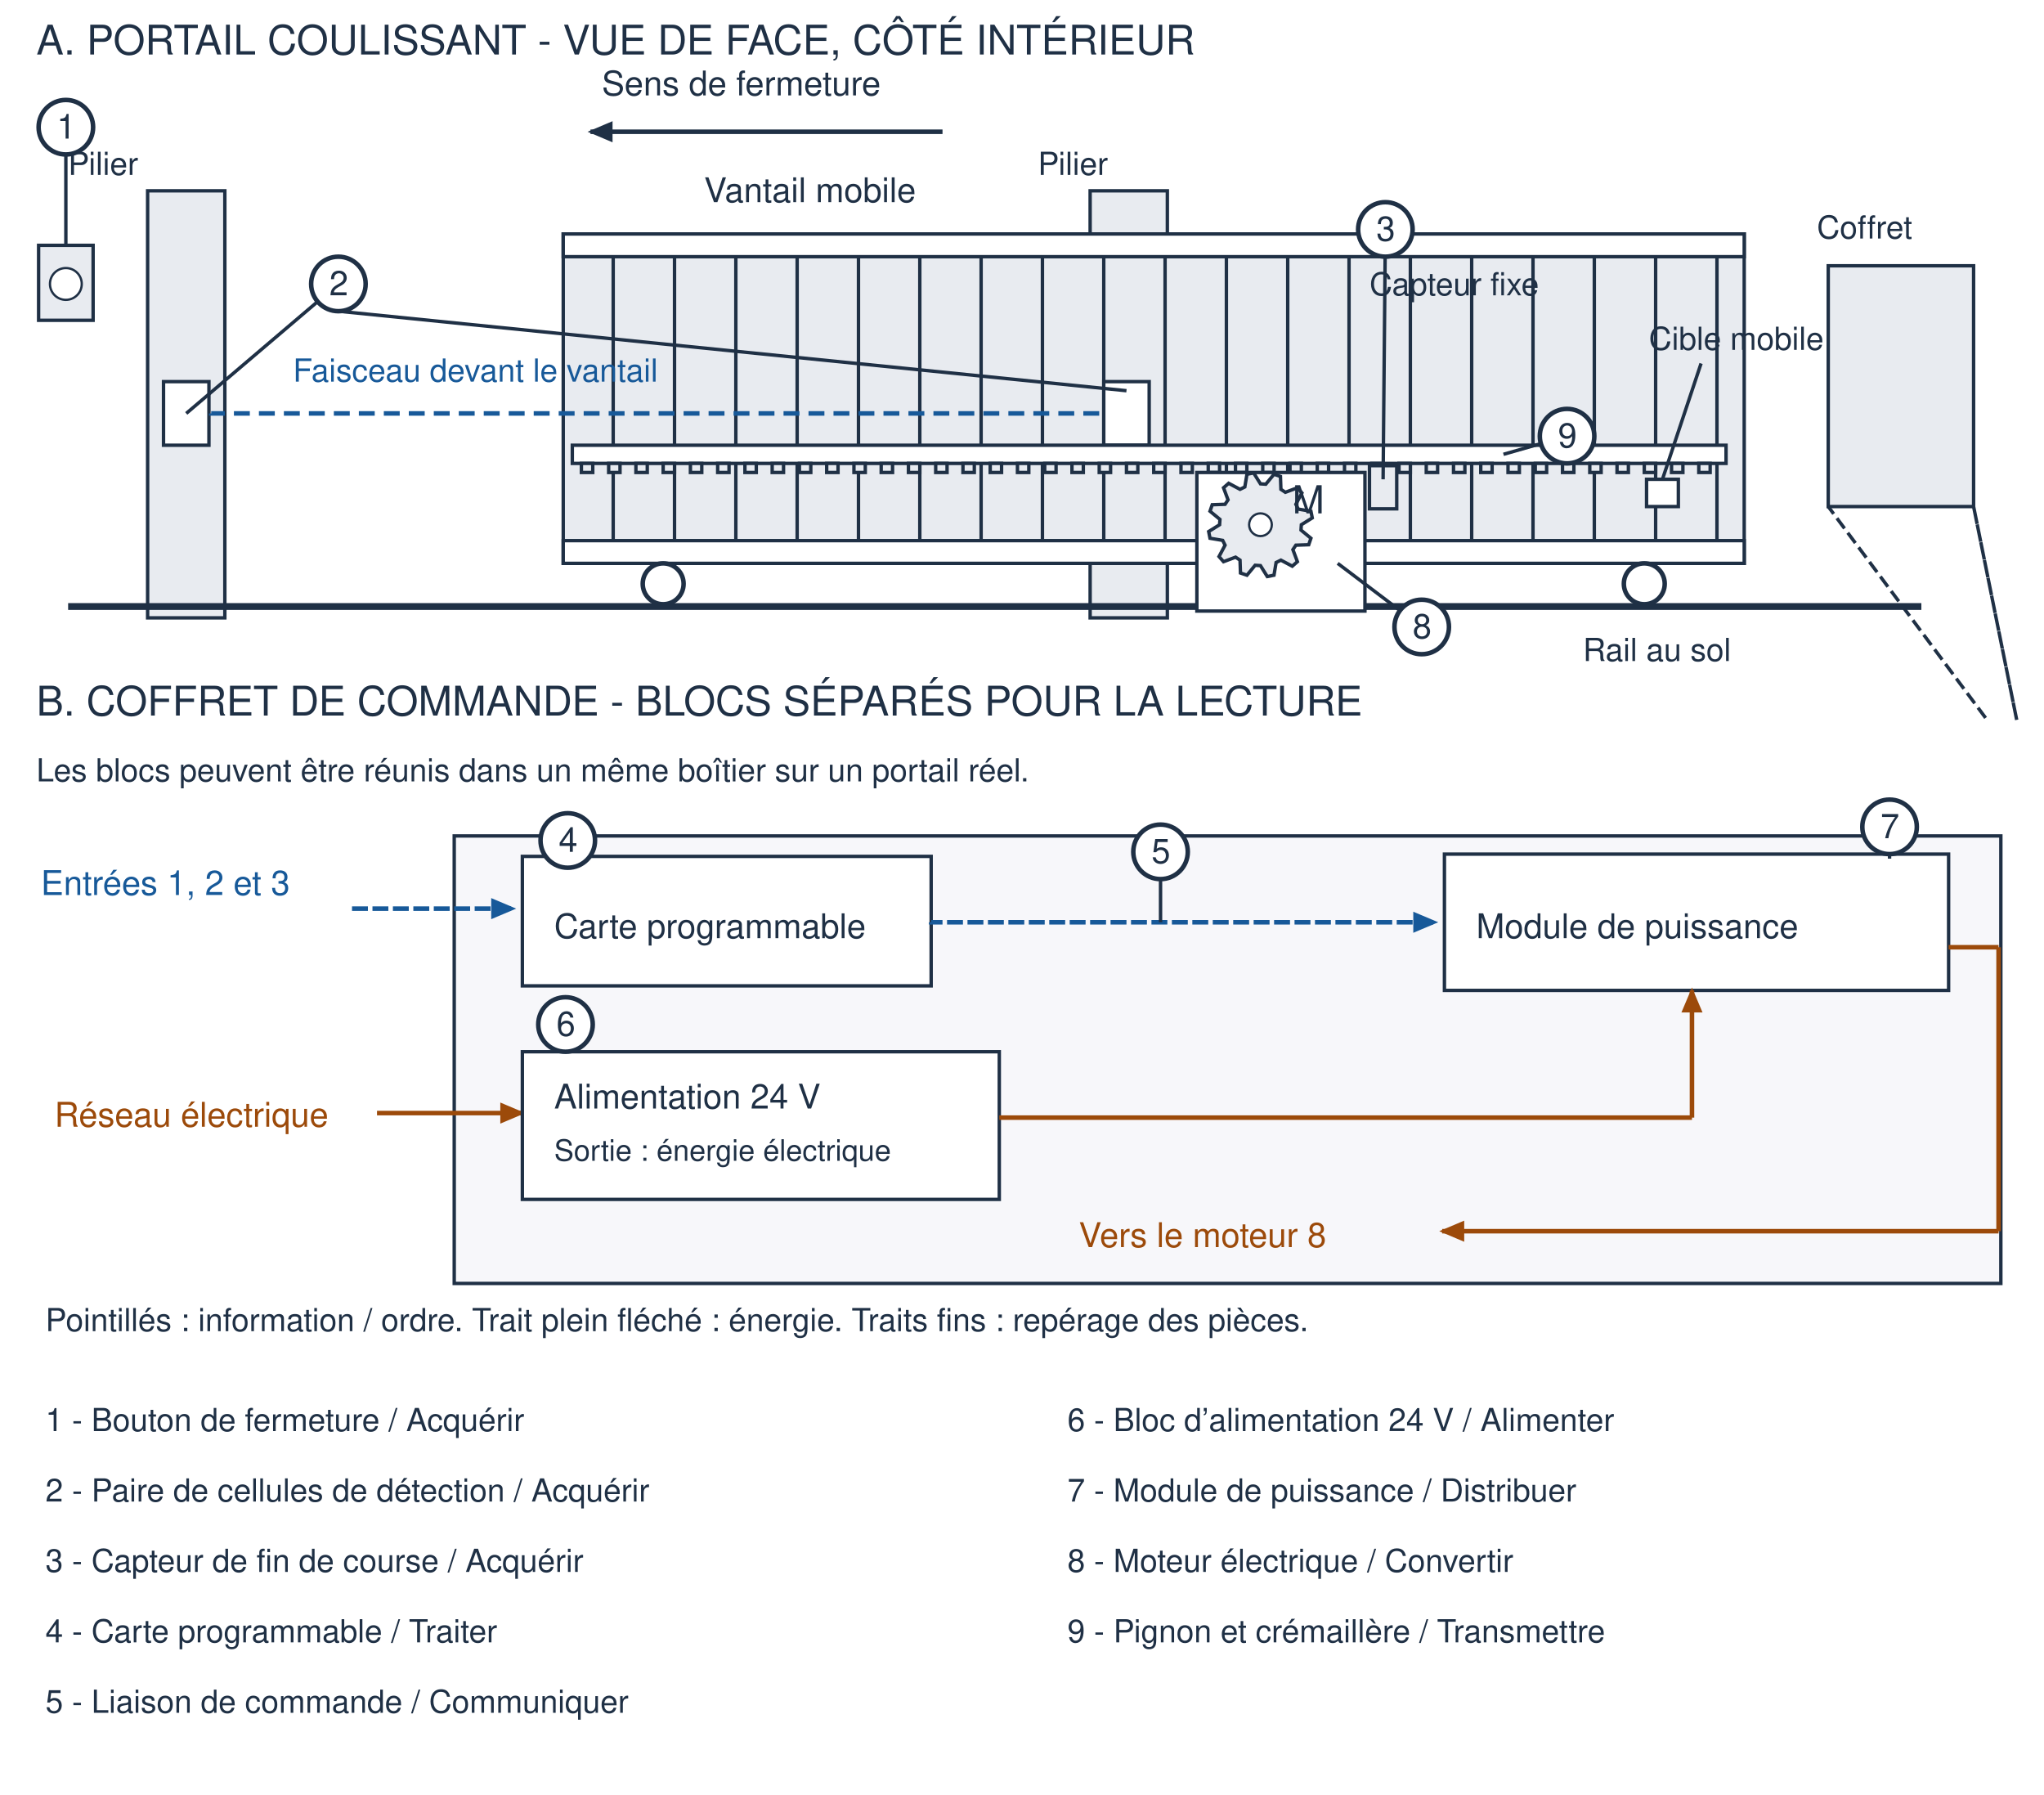
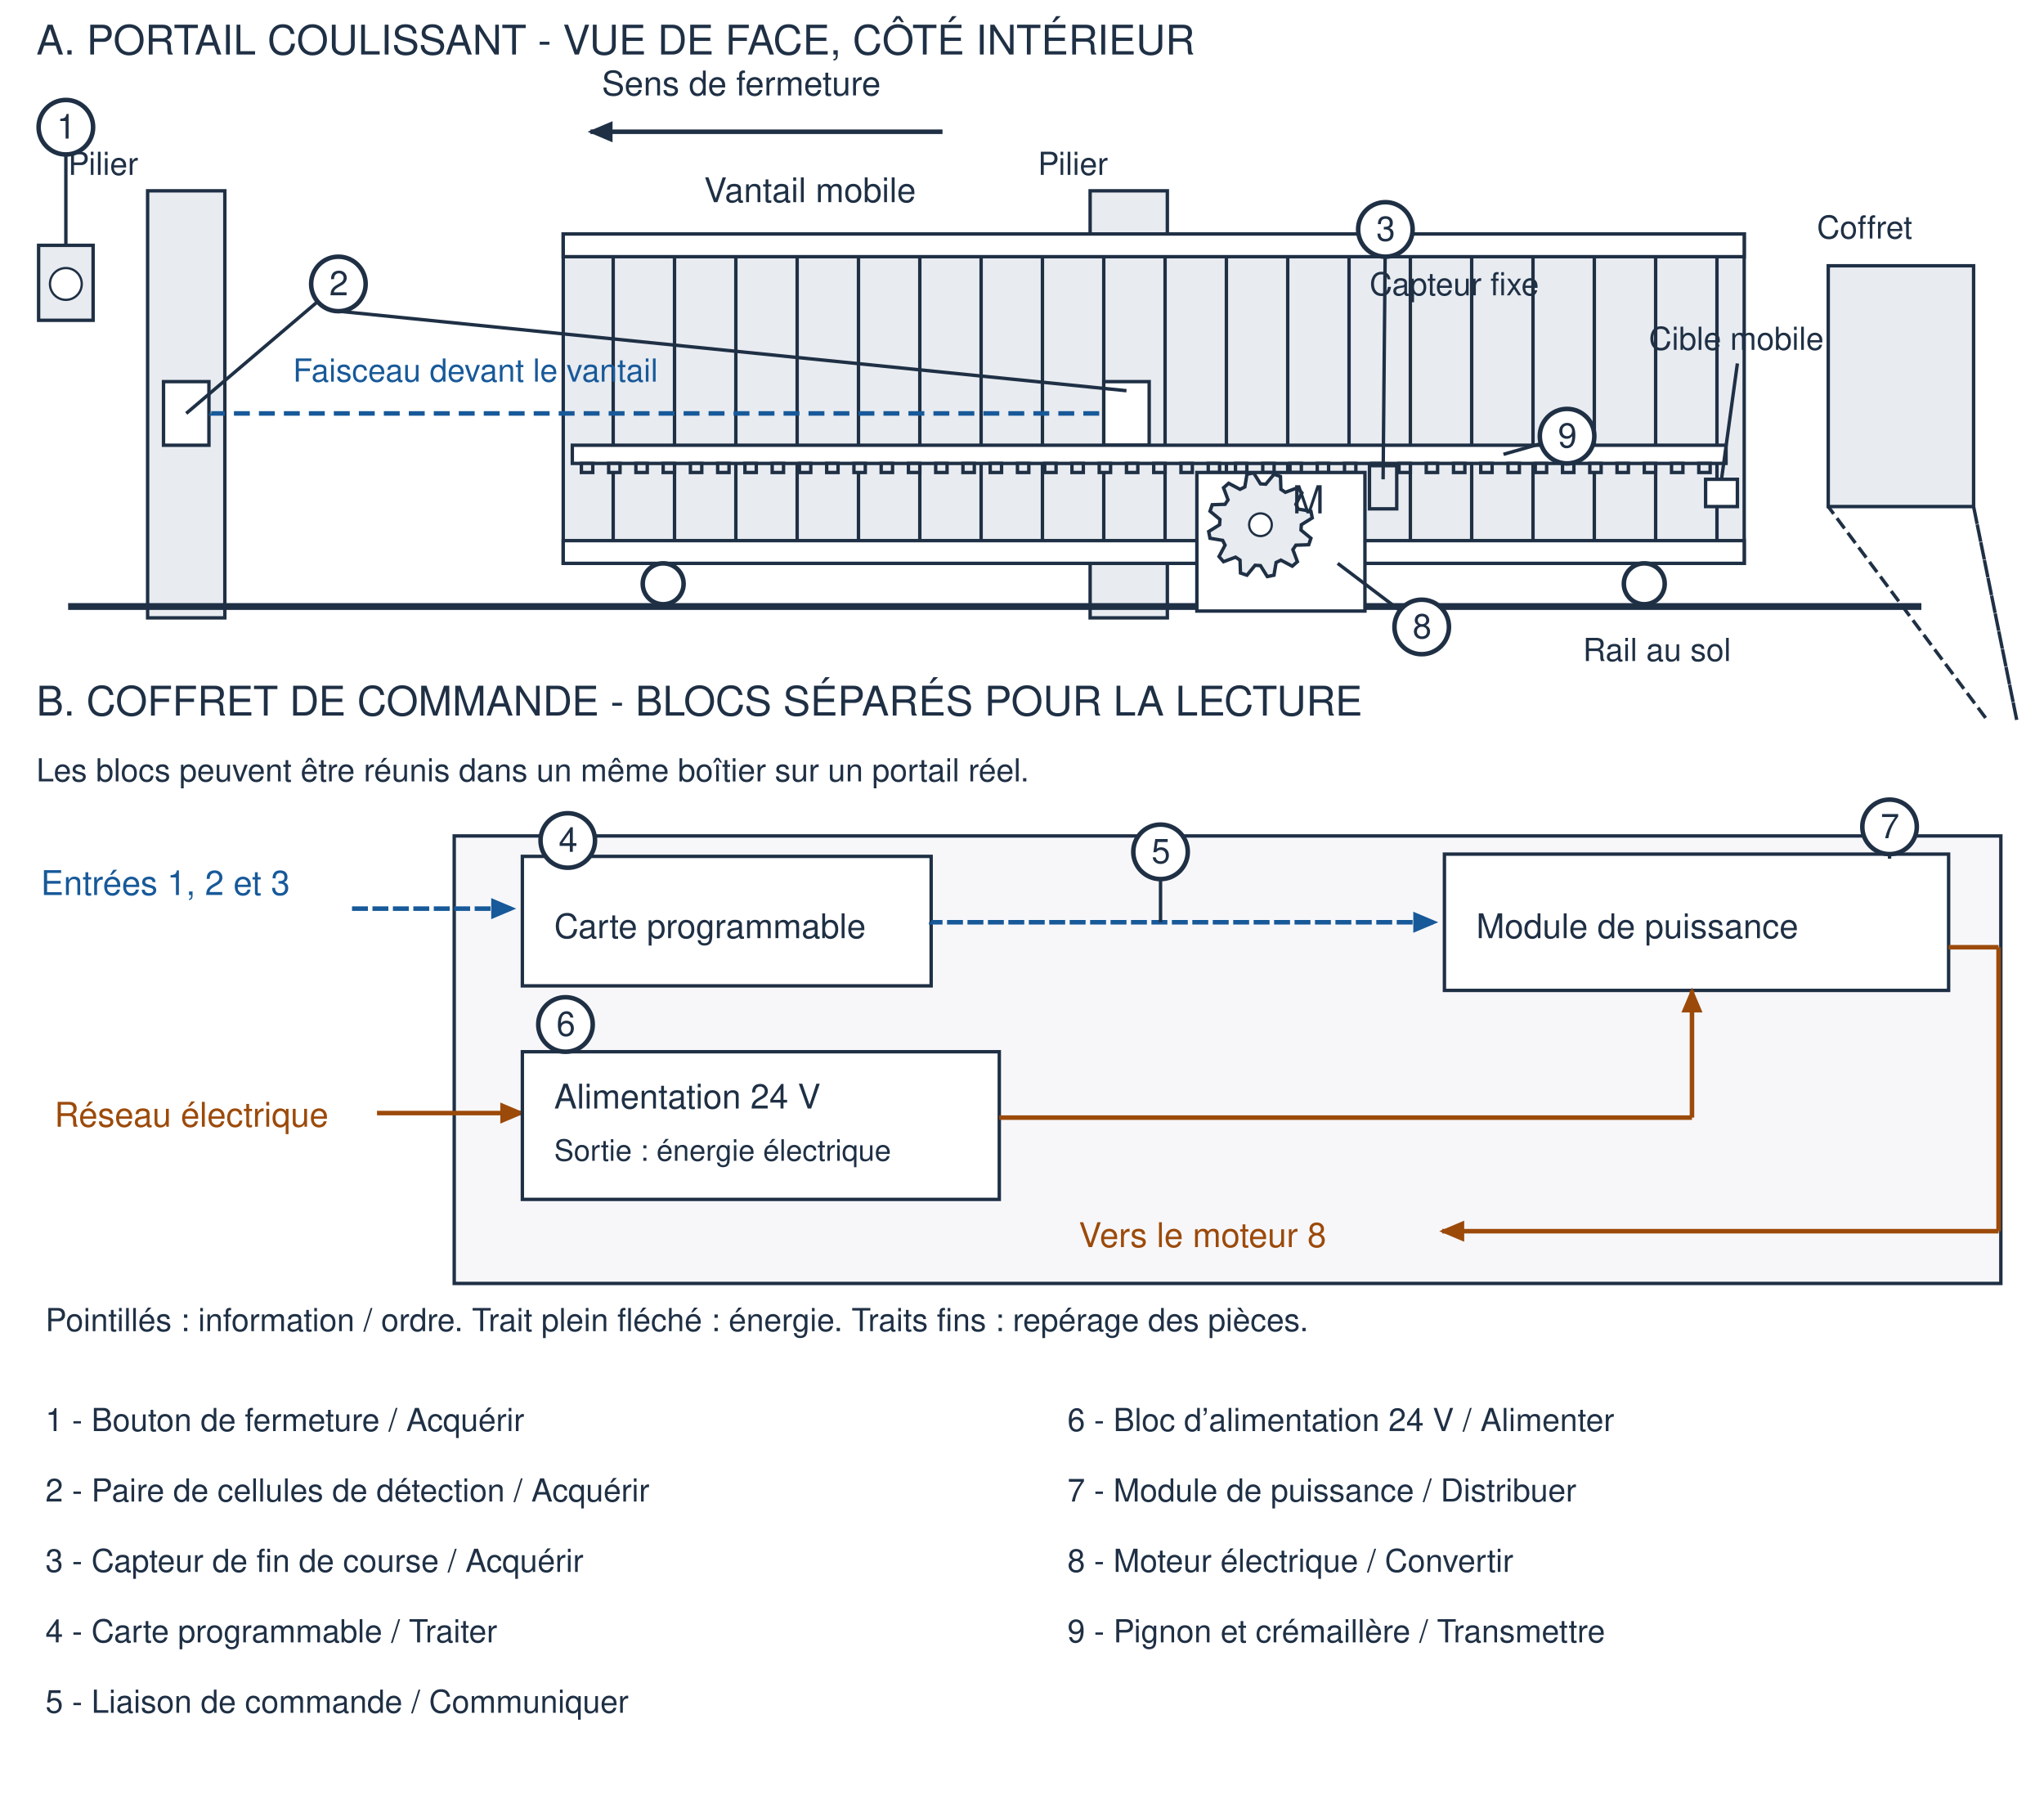
<svg xmlns="http://www.w3.org/2000/svg" role="img" aria-label="Vue du portail coulissant et détail du coffret de commande" width="900" height="790" preserveAspectRatio="xMinYMin meet" viewBox="0 0 900 790" version="1.0" fill-rule="evenodd">
  <clipPath id="clip">
    <rect x="0" y="0" width="900" height="790" />
  </clipPath>
  <g id="group" transform="scale(1,-1) translate(0,-790)" style="clip-path: url(#clip)">
    <g transform="">
      <g transform=" matrix(1,0,0,1,0,190)">
        <text x="16" y="576" style="font-family: Helvetica; font-size: 18px;fill: rgb(12%,19%,27%); stroke:none;" transform="translate(0,1152) scale(1,-1)">A. PORTAIL COULISSANT - VUE DE FACE, CÔTÉ INTÉRIEUR</text>
        <rect x="65" y="328" width="34" height="188" style="stroke: rgb(12%,19%,27%); stroke-linecap: butt; stroke-width: 1.5; fill: rgb(91%,92%,94%); fill-rule: evenodd;" />
        <rect x="480" y="328" width="34" height="188" style="stroke: rgb(12%,19%,27%); stroke-linecap: butt; stroke-width: 1.5; fill: rgb(91%,92%,94%); fill-rule: evenodd;" />
        <text x="30" y="523" style="font-family: Helvetica; font-size: 14px;fill: rgb(12%,19%,27%); stroke:none;" transform="translate(0,1046) scale(1,-1)">Pilier</text>
        <text x="457" y="523" style="font-family: Helvetica; font-size: 14px;fill: rgb(12%,19%,27%); stroke:none;" transform="translate(0,1046) scale(1,-1)">Pilier</text>
        <rect x="248" y="352" width="520" height="145" style="stroke: rgb(12%,19%,27%); stroke-linecap: butt; stroke-width: 1.5; fill: rgb(91%,92%,94%); fill-rule: evenodd;" />
        <path d="M 270,362 L 270,487 Z" style="stroke: rgb(12%,19%,27%); stroke-linecap: butt; stroke-width: 1.5;" />
        <path d="M 297,362 L 297,487 Z" style="stroke: rgb(12%,19%,27%); stroke-linecap: butt; stroke-width: 1.5;" />
        <path d="M 324,362 L 324,487 Z" style="stroke: rgb(12%,19%,27%); stroke-linecap: butt; stroke-width: 1.5;" />
        <path d="M 351,362 L 351,487 Z" style="stroke: rgb(12%,19%,27%); stroke-linecap: butt; stroke-width: 1.5;" />
        <path d="M 378,362 L 378,487 Z" style="stroke: rgb(12%,19%,27%); stroke-linecap: butt; stroke-width: 1.5;" />
        <path d="M 405,362 L 405,487 Z" style="stroke: rgb(12%,19%,27%); stroke-linecap: butt; stroke-width: 1.5;" />
        <path d="M 432,362 L 432,487 Z" style="stroke: rgb(12%,19%,27%); stroke-linecap: butt; stroke-width: 1.5;" />
        <path d="M 459,362 L 459,487 Z" style="stroke: rgb(12%,19%,27%); stroke-linecap: butt; stroke-width: 1.5;" />
        <path d="M 486,362 L 486,487 Z" style="stroke: rgb(12%,19%,27%); stroke-linecap: butt; stroke-width: 1.5;" />
        <path d="M 513,362 L 513,487 Z" style="stroke: rgb(12%,19%,27%); stroke-linecap: butt; stroke-width: 1.5;" />
        <path d="M 540,362 L 540,487 Z" style="stroke: rgb(12%,19%,27%); stroke-linecap: butt; stroke-width: 1.5;" />
        <path d="M 567,362 L 567,487 Z" style="stroke: rgb(12%,19%,27%); stroke-linecap: butt; stroke-width: 1.5;" />
        <path d="M 594,362 L 594,487 Z" style="stroke: rgb(12%,19%,27%); stroke-linecap: butt; stroke-width: 1.5;" />
        <path d="M 621,362 L 621,487 Z" style="stroke: rgb(12%,19%,27%); stroke-linecap: butt; stroke-width: 1.5;" />
        <path d="M 648,362 L 648,487 Z" style="stroke: rgb(12%,19%,27%); stroke-linecap: butt; stroke-width: 1.5;" />
        <path d="M 675,362 L 675,487 Z" style="stroke: rgb(12%,19%,27%); stroke-linecap: butt; stroke-width: 1.5;" />
        <path d="M 702,362 L 702,487 Z" style="stroke: rgb(12%,19%,27%); stroke-linecap: butt; stroke-width: 1.5;" />
        <path d="M 729,362 L 729,487 Z" style="stroke: rgb(12%,19%,27%); stroke-linecap: butt; stroke-width: 1.5;" />
        <path d="M 756,362 L 756,487 Z" style="stroke: rgb(12%,19%,27%); stroke-linecap: butt; stroke-width: 1.5;" />
        <rect x="248" y="352" width="520" height="10" style="stroke: rgb(12%,19%,27%); stroke-linecap: butt; stroke-width: 1.5; fill: rgb(100%,100%,100%); fill-rule: evenodd;" />
        <rect x="248" y="487" width="520" height="10" style="stroke: rgb(12%,19%,27%); stroke-linecap: butt; stroke-width: 1.5; fill: rgb(100%,100%,100%); fill-rule: evenodd;" />
        <circle cx="292" cy="343" r="9" style="stroke: rgb(12%,19%,27%); stroke-linecap: butt; stroke-width: 2; fill: rgb(100%,100%,100%); fill-rule: evenodd;" />
        <circle cx="724" cy="343" r="9" style="stroke: rgb(12%,19%,27%); stroke-linecap: butt; stroke-width: 2; fill: rgb(100%,100%,100%); fill-rule: evenodd;" />
        <path d="M 30,333 L 846,333 Z" style="stroke: rgb(12%,19%,27%); stroke-linecap: butt; stroke-width: 3;" />
        <text x="697" y="309" style="font-family: Helvetica; font-size: 14px;fill: rgb(12%,19%,27%); stroke:none;" transform="translate(0,618) scale(1,-1)">Rail au sol</text>
        <path d="M 415,542 L 260,542 Z" style="stroke: rgb(12%,19%,27%); stroke-linecap: butt; stroke-width: 2;" />
        <polygon points="260 542, 269.211 538.106, 269.211 545.894" style="stroke: rgb(12%,19%,27%); stroke-linecap: butt; stroke-width: 1; fill: rgb(12%,19%,27%); fill-rule: evenodd;" />
        <text x="265" y="558" style="font-family: Helvetica; font-size: 15px;fill: rgb(12%,19%,27%); stroke:none;" transform="translate(0,1116) scale(1,-1)">Sens de fermeture</text>
        <text x="310" y="511" style="font-family: Helvetica; font-size: 15px;fill: rgb(12%,19%,27%); stroke:none;" transform="translate(0,1022) scale(1,-1)">Vantail mobile</text>
        <rect x="72" y="404" width="20" height="28" style="stroke: rgb(12%,19%,27%); stroke-linecap: butt; stroke-width: 1.5; fill: rgb(100%,100%,100%); fill-rule: evenodd;" />
        <rect x="486" y="404" width="20" height="28" style="stroke: rgb(12%,19%,27%); stroke-linecap: butt; stroke-width: 1.5; fill: rgb(100%,100%,100%); fill-rule: evenodd;" />
        <path d="M 93,418 L 486,418 Z" style="stroke: rgb(9%,35%,60%); stroke-linecap: butt; stroke-width: 2; stroke-dasharray: 6, 5;" />
        <text x="129" y="432" style="font-family: Helvetica; font-size: 14px;fill: rgb(9%,35%,60%); stroke:none;" transform="translate(0,864) scale(1,-1)">Faisceau devant le vantail</text>
        <path d="M 149,475 L 82,418 Z" style="stroke: rgb(12%,19%,27%); stroke-linecap: butt; stroke-width: 1.5;" />
        <circle cx="149" cy="475" r="12" style="stroke: rgb(12%,19%,27%); stroke-linecap: butt; stroke-width: 2; fill: rgb(100%,100%,100%); fill-rule: evenodd;" />
        <text x="145" y="470" style="font-family: Helvetica; font-size: 15px;fill: rgb(12%,19%,27%); stroke:none;" transform="translate(0,940) scale(1,-1)">2</text>
        <path d="M 149,463 L 496,428 Z" style="stroke: rgb(12%,19%,27%); stroke-linecap: butt; stroke-width: 1.5;" />
        <rect x="17" y="459" width="24" height="33" style="stroke: rgb(12%,19%,27%); stroke-linecap: butt; stroke-width: 1.5; fill: rgb(91%,92%,94%); fill-rule: evenodd;" />
        <circle cx="29" cy="475" r="7" style="stroke: rgb(12%,19%,27%); stroke-linecap: butt; stroke-width: 1; fill: rgb(100%,100%,100%); fill-rule: evenodd;" />
        <path d="M 29,544 L 29,492 Z" style="stroke: rgb(12%,19%,27%); stroke-linecap: butt; stroke-width: 1.5;" />
        <circle cx="29" cy="544" r="12" style="stroke: rgb(12%,19%,27%); stroke-linecap: butt; stroke-width: 2; fill: rgb(100%,100%,100%); fill-rule: evenodd;" />
        <text x="25" y="539" style="font-family: Helvetica; font-size: 15px;fill: rgb(12%,19%,27%); stroke:none;" transform="translate(0,1078) scale(1,-1)">1</text>
        <rect x="252" y="396" width="508" height="8" style="stroke: rgb(12%,19%,27%); stroke-linecap: butt; stroke-width: 1.5; fill: rgb(100%,100%,100%); fill-rule: evenodd;" />
        <rect x="256" y="392" width="5" height="4" style="stroke: rgb(12%,19%,27%); stroke-linecap: butt; stroke-width: 1.5; fill: rgb(91%,92%,94%); fill-rule: evenodd;" />
        <rect x="268" y="392" width="5" height="4" style="stroke: rgb(12%,19%,27%); stroke-linecap: butt; stroke-width: 1.5; fill: rgb(91%,92%,94%); fill-rule: evenodd;" />
        <rect x="280" y="392" width="5" height="4" style="stroke: rgb(12%,19%,27%); stroke-linecap: butt; stroke-width: 1.5; fill: rgb(91%,92%,94%); fill-rule: evenodd;" />
        <rect x="292" y="392" width="5" height="4" style="stroke: rgb(12%,19%,27%); stroke-linecap: butt; stroke-width: 1.5; fill: rgb(91%,92%,94%); fill-rule: evenodd;" />
        <rect x="304" y="392" width="5" height="4" style="stroke: rgb(12%,19%,27%); stroke-linecap: butt; stroke-width: 1.5; fill: rgb(91%,92%,94%); fill-rule: evenodd;" />
        <rect x="316" y="392" width="5" height="4" style="stroke: rgb(12%,19%,27%); stroke-linecap: butt; stroke-width: 1.5; fill: rgb(91%,92%,94%); fill-rule: evenodd;" />
        <rect x="328" y="392" width="5" height="4" style="stroke: rgb(12%,19%,27%); stroke-linecap: butt; stroke-width: 1.5; fill: rgb(91%,92%,94%); fill-rule: evenodd;" />
        <rect x="340" y="392" width="5" height="4" style="stroke: rgb(12%,19%,27%); stroke-linecap: butt; stroke-width: 1.5; fill: rgb(91%,92%,94%); fill-rule: evenodd;" />
        <rect x="352" y="392" width="5" height="4" style="stroke: rgb(12%,19%,27%); stroke-linecap: butt; stroke-width: 1.5; fill: rgb(91%,92%,94%); fill-rule: evenodd;" />
        <rect x="364" y="392" width="5" height="4" style="stroke: rgb(12%,19%,27%); stroke-linecap: butt; stroke-width: 1.5; fill: rgb(91%,92%,94%); fill-rule: evenodd;" />
        <rect x="376" y="392" width="5" height="4" style="stroke: rgb(12%,19%,27%); stroke-linecap: butt; stroke-width: 1.5; fill: rgb(91%,92%,94%); fill-rule: evenodd;" />
        <rect x="388" y="392" width="5" height="4" style="stroke: rgb(12%,19%,27%); stroke-linecap: butt; stroke-width: 1.5; fill: rgb(91%,92%,94%); fill-rule: evenodd;" />
        <rect x="400" y="392" width="5" height="4" style="stroke: rgb(12%,19%,27%); stroke-linecap: butt; stroke-width: 1.5; fill: rgb(91%,92%,94%); fill-rule: evenodd;" />
        <rect x="412" y="392" width="5" height="4" style="stroke: rgb(12%,19%,27%); stroke-linecap: butt; stroke-width: 1.5; fill: rgb(91%,92%,94%); fill-rule: evenodd;" />
        <rect x="424" y="392" width="5" height="4" style="stroke: rgb(12%,19%,27%); stroke-linecap: butt; stroke-width: 1.5; fill: rgb(91%,92%,94%); fill-rule: evenodd;" />
        <rect x="436" y="392" width="5" height="4" style="stroke: rgb(12%,19%,27%); stroke-linecap: butt; stroke-width: 1.5; fill: rgb(91%,92%,94%); fill-rule: evenodd;" />
        <rect x="448" y="392" width="5" height="4" style="stroke: rgb(12%,19%,27%); stroke-linecap: butt; stroke-width: 1.5; fill: rgb(91%,92%,94%); fill-rule: evenodd;" />
        <rect x="460" y="392" width="5" height="4" style="stroke: rgb(12%,19%,27%); stroke-linecap: butt; stroke-width: 1.5; fill: rgb(91%,92%,94%); fill-rule: evenodd;" />
        <rect x="472" y="392" width="5" height="4" style="stroke: rgb(12%,19%,27%); stroke-linecap: butt; stroke-width: 1.5; fill: rgb(91%,92%,94%); fill-rule: evenodd;" />
        <rect x="484" y="392" width="5" height="4" style="stroke: rgb(12%,19%,27%); stroke-linecap: butt; stroke-width: 1.5; fill: rgb(91%,92%,94%); fill-rule: evenodd;" />
        <rect x="496" y="392" width="5" height="4" style="stroke: rgb(12%,19%,27%); stroke-linecap: butt; stroke-width: 1.5; fill: rgb(91%,92%,94%); fill-rule: evenodd;" />
        <rect x="508" y="392" width="5" height="4" style="stroke: rgb(12%,19%,27%); stroke-linecap: butt; stroke-width: 1.5; fill: rgb(91%,92%,94%); fill-rule: evenodd;" />
        <rect x="520" y="392" width="5" height="4" style="stroke: rgb(12%,19%,27%); stroke-linecap: butt; stroke-width: 1.5; fill: rgb(91%,92%,94%); fill-rule: evenodd;" />
        <rect x="532" y="392" width="5" height="4" style="stroke: rgb(12%,19%,27%); stroke-linecap: butt; stroke-width: 1.5; fill: rgb(91%,92%,94%); fill-rule: evenodd;" />
        <rect x="544" y="392" width="5" height="4" style="stroke: rgb(12%,19%,27%); stroke-linecap: butt; stroke-width: 1.5; fill: rgb(91%,92%,94%); fill-rule: evenodd;" />
        <rect x="556" y="392" width="5" height="4" style="stroke: rgb(12%,19%,27%); stroke-linecap: butt; stroke-width: 1.5; fill: rgb(91%,92%,94%); fill-rule: evenodd;" />
        <rect x="568" y="392" width="5" height="4" style="stroke: rgb(12%,19%,27%); stroke-linecap: butt; stroke-width: 1.5; fill: rgb(91%,92%,94%); fill-rule: evenodd;" />
        <rect x="580" y="392" width="5" height="4" style="stroke: rgb(12%,19%,27%); stroke-linecap: butt; stroke-width: 1.5; fill: rgb(91%,92%,94%); fill-rule: evenodd;" />
        <rect x="592" y="392" width="5" height="4" style="stroke: rgb(12%,19%,27%); stroke-linecap: butt; stroke-width: 1.5; fill: rgb(91%,92%,94%); fill-rule: evenodd;" />
        <rect x="604" y="392" width="5" height="4" style="stroke: rgb(12%,19%,27%); stroke-linecap: butt; stroke-width: 1.5; fill: rgb(91%,92%,94%); fill-rule: evenodd;" />
        <rect x="616" y="392" width="5" height="4" style="stroke: rgb(12%,19%,27%); stroke-linecap: butt; stroke-width: 1.5; fill: rgb(91%,92%,94%); fill-rule: evenodd;" />
        <rect x="628" y="392" width="5" height="4" style="stroke: rgb(12%,19%,27%); stroke-linecap: butt; stroke-width: 1.5; fill: rgb(91%,92%,94%); fill-rule: evenodd;" />
        <rect x="640" y="392" width="5" height="4" style="stroke: rgb(12%,19%,27%); stroke-linecap: butt; stroke-width: 1.5; fill: rgb(91%,92%,94%); fill-rule: evenodd;" />
        <rect x="652" y="392" width="5" height="4" style="stroke: rgb(12%,19%,27%); stroke-linecap: butt; stroke-width: 1.5; fill: rgb(91%,92%,94%); fill-rule: evenodd;" />
        <rect x="664" y="392" width="5" height="4" style="stroke: rgb(12%,19%,27%); stroke-linecap: butt; stroke-width: 1.5; fill: rgb(91%,92%,94%); fill-rule: evenodd;" />
        <rect x="676" y="392" width="5" height="4" style="stroke: rgb(12%,19%,27%); stroke-linecap: butt; stroke-width: 1.5; fill: rgb(91%,92%,94%); fill-rule: evenodd;" />
        <rect x="688" y="392" width="5" height="4" style="stroke: rgb(12%,19%,27%); stroke-linecap: butt; stroke-width: 1.5; fill: rgb(91%,92%,94%); fill-rule: evenodd;" />
        <rect x="700" y="392" width="5" height="4" style="stroke: rgb(12%,19%,27%); stroke-linecap: butt; stroke-width: 1.5; fill: rgb(91%,92%,94%); fill-rule: evenodd;" />
        <rect x="712" y="392" width="5" height="4" style="stroke: rgb(12%,19%,27%); stroke-linecap: butt; stroke-width: 1.5; fill: rgb(91%,92%,94%); fill-rule: evenodd;" />
        <rect x="724" y="392" width="5" height="4" style="stroke: rgb(12%,19%,27%); stroke-linecap: butt; stroke-width: 1.5; fill: rgb(91%,92%,94%); fill-rule: evenodd;" />
        <rect x="736" y="392" width="5" height="4" style="stroke: rgb(12%,19%,27%); stroke-linecap: butt; stroke-width: 1.5; fill: rgb(91%,92%,94%); fill-rule: evenodd;" />
        <rect x="748" y="392" width="5" height="4" style="stroke: rgb(12%,19%,27%); stroke-linecap: butt; stroke-width: 1.5; fill: rgb(91%,92%,94%); fill-rule: evenodd;" />
        <rect x="527" y="331" width="74" height="61" style="stroke: rgb(12%,19%,27%); stroke-linecap: butt; stroke-width: 1.5; fill: rgb(100%,100%,100%); fill-rule: evenodd;" />
        <polygon points="573 369, 577.803 372.002, 577.216 374.953, 571.63 375.888, 570.588 378, 573.247 383.002, 571.264 385.264, 565.958 383.28, 564 384.589, 563.802 390.249, 560.953 391.216, 557.35 386.846, 555 387, 551.998 391.803, 549.047 391.216, 548.112 385.63, 546 384.589, 540.999 387.247, 538.736 385.264, 540.72 379.958, 539.412 378, 533.751 377.802, 532.784 374.953, 537.154 371.349, 537 369, 532.197 365.998, 532.784 363.047, 538.37 362.112, 539.412 360, 536.753 354.998, 538.736 352.736, 544.042 354.72, 546 353.411, 546.198 347.751, 549.047 346.784, 552.65 351.154, 555 351, 558.002 346.197, 560.953 346.784, 561.888 352.37, 564 353.411, 569.001 350.753, 571.264 352.736, 569.28 358.042, 570.588 360, 576.249 360.198, 577.216 363.047, 572.846 366.651" style="stroke: rgb(12%,19%,27%); stroke-linecap: butt; stroke-width: 1.5; fill: rgb(91%,92%,94%); fill-rule: evenodd;" />
        <circle cx="555" cy="369" r="5" style="stroke: rgb(12%,19%,27%); stroke-linecap: butt; stroke-width: 1; fill: rgb(100%,100%,100%); fill-rule: evenodd;" />
        <text x="569" y="374" style="font-family: Helvetica; font-size: 17px;fill: rgb(12%,19%,27%); stroke:none;" transform="translate(0,748) scale(1,-1)">M</text>
        <path d="M 626,324 L 589,352 Z" style="stroke: rgb(12%,19%,27%); stroke-linecap: butt; stroke-width: 1.5;" />
        <circle cx="626" cy="324" r="12" style="stroke: rgb(12%,19%,27%); stroke-linecap: butt; stroke-width: 2; fill: rgb(100%,100%,100%); fill-rule: evenodd;" />
        <text x="622" y="319" style="font-family: Helvetica; font-size: 15px;fill: rgb(12%,19%,27%); stroke:none;" transform="translate(0,638) scale(1,-1)">8</text>
        <path d="M 690,408 L 662,400 Z" style="stroke: rgb(12%,19%,27%); stroke-linecap: butt; stroke-width: 1.5;" />
        <circle cx="690" cy="408" r="12" style="stroke: rgb(12%,19%,27%); stroke-linecap: butt; stroke-width: 2; fill: rgb(100%,100%,100%); fill-rule: evenodd;" />
        <text x="686" y="403" style="font-family: Helvetica; font-size: 15px;fill: rgb(12%,19%,27%); stroke:none;" transform="translate(0,806) scale(1,-1)">9</text>
        <rect x="603" y="376" width="12" height="19" style="stroke: rgb(12%,19%,27%); stroke-linecap: butt; stroke-width: 1.5; fill: rgb(91%,92%,94%); fill-rule: evenodd;" />
-         <rect x="725" y="377" width="14" height="12" style="stroke: rgb(12%,19%,27%); stroke-linecap: butt; stroke-width: 1.5; fill: rgb(100%,100%,100%); fill-rule: evenodd;" />
+         <rect x="751" y="377" width="14" height="12" style="stroke: rgb(12%,19%,27%); stroke-linecap: butt; stroke-width: 1.5; fill: rgb(100%,100%,100%); fill-rule: evenodd;" />
        <path d="M 610,499 L 609,389 Z" style="stroke: rgb(12%,19%,27%); stroke-linecap: butt; stroke-width: 1.5;" />
        <circle cx="610" cy="499" r="12" style="stroke: rgb(12%,19%,27%); stroke-linecap: butt; stroke-width: 2; fill: rgb(100%,100%,100%); fill-rule: evenodd;" />
        <text x="606" y="494" style="font-family: Helvetica; font-size: 15px;fill: rgb(12%,19%,27%); stroke:none;" transform="translate(0,988) scale(1,-1)">3</text>
        <text x="603" y="470" style="font-family: Helvetica; font-size: 14px;fill: rgb(12%,19%,27%); stroke:none;" transform="translate(0,940) scale(1,-1)">Capteur fixe</text>
        <text x="726" y="446" style="font-family: Helvetica; font-size: 14px;fill: rgb(12%,19%,27%); stroke:none;" transform="translate(0,892) scale(1,-1)">Cible mobile</text>
-         <path d="M 749,440 L 732,389 Z" style="stroke: rgb(12%,19%,27%); stroke-linecap: butt; stroke-width: 1.5;" />
+         <path d="M 765,440 L 758,389 Z" style="stroke: rgb(12%,19%,27%); stroke-linecap: butt; stroke-width: 1.5;" />
        <rect x="805" y="377" width="64" height="106" style="stroke: rgb(12%,19%,27%); stroke-linecap: butt; stroke-width: 1.5; fill: rgb(91%,92%,94%); fill-rule: evenodd;" />
        <text x="800" y="495" style="font-family: Helvetica; font-size: 14px;fill: rgb(12%,19%,27%); stroke:none;" transform="translate(0,990) scale(1,-1)">Coffret</text>
        <path d="M 805,377 L 875,283 Z" style="stroke: rgb(12%,19%,27%); stroke-linecap: butt; stroke-width: 1.5; stroke-dasharray: 4, 4;" />
        <path d="M 869,377 L 888,283 Z" style="stroke: rgb(12%,19%,27%); stroke-linecap: butt; stroke-width: 1.5; stroke-dasharray: 4, 4;" />
        <text x="16" y="285" style="font-family: Helvetica; font-size: 18px;fill: rgb(12%,19%,27%); stroke:none;" transform="translate(0,570) scale(1,-1)">B. COFFRET DE COMMANDE - BLOCS SÉPARÉS POUR LA LECTURE</text>
        <text x="16" y="256" style="font-family: Helvetica; font-size: 14px;fill: rgb(12%,19%,27%); stroke:none;" transform="translate(0,512) scale(1,-1)">Les blocs peuvent être réunis dans un même boîtier sur un portail réel.</text>
        <rect x="200" y="35" width="681" height="197" style="stroke: rgb(12%,19%,27%); stroke-linecap: butt; stroke-width: 1.5; fill: rgb(97%,97%,98%); fill-rule: evenodd;" />
        <text x="18" y="206" style="font-family: Helvetica; font-size: 15px;fill: rgb(9%,35%,60%); stroke:none;" transform="translate(0,412) scale(1,-1)">Entrées 1, 2 et 3</text>
        <path d="M 155,200 L 226,200 Z" style="stroke: rgb(9%,35%,60%); stroke-linecap: butt; stroke-width: 2; stroke-dasharray: 5, 4;" />
        <polygon points="226 200, 216.789 203.894, 216.789 196.106" style="stroke: rgb(9%,35%,60%); stroke-linecap: butt; stroke-width: 1; fill: rgb(9%,35%,60%); fill-rule: evenodd;" />
        <rect x="230" y="166" width="180" height="57" style="stroke: rgb(12%,19%,27%); stroke-linecap: butt; stroke-width: 1.5; fill: rgb(100%,100%,100%); fill-rule: evenodd;" />
        <text x="244" y="187" style="font-family: Helvetica; font-size: 15px;fill: rgb(12%,19%,27%); stroke:none;" transform="translate(0,374) scale(1,-1)">Carte programmable</text>
        <path d="M 250,230 L 250,222 Z" style="stroke: rgb(12%,19%,27%); stroke-linecap: butt; stroke-width: 1.5;" />
        <circle cx="250" cy="230" r="12" style="stroke: rgb(12%,19%,27%); stroke-linecap: butt; stroke-width: 2; fill: rgb(100%,100%,100%); fill-rule: evenodd;" />
        <text x="246" y="225" style="font-family: Helvetica; font-size: 15px;fill: rgb(12%,19%,27%); stroke:none;" transform="translate(0,450) scale(1,-1)">4</text>
        <path d="M 410,194 L 632,194 Z" style="stroke: rgb(9%,35%,60%); stroke-linecap: butt; stroke-width: 2; stroke-dasharray: 5, 4;" />
        <polygon points="632 194, 622.789 197.894, 622.789 190.106" style="stroke: rgb(9%,35%,60%); stroke-linecap: butt; stroke-width: 1; fill: rgb(9%,35%,60%); fill-rule: evenodd;" />
        <path d="M 511,225 L 511,194 Z" style="stroke: rgb(12%,19%,27%); stroke-linecap: butt; stroke-width: 1.5;" />
        <circle cx="511" cy="225" r="12" style="stroke: rgb(12%,19%,27%); stroke-linecap: butt; stroke-width: 2; fill: rgb(100%,100%,100%); fill-rule: evenodd;" />
        <text x="507" y="220" style="font-family: Helvetica; font-size: 15px;fill: rgb(12%,19%,27%); stroke:none;" transform="translate(0,440) scale(1,-1)">5</text>
        <rect x="636" y="164" width="222" height="60" style="stroke: rgb(12%,19%,27%); stroke-linecap: butt; stroke-width: 1.5; fill: rgb(100%,100%,100%); fill-rule: evenodd;" />
        <text x="650" y="187" style="font-family: Helvetica; font-size: 15px;fill: rgb(12%,19%,27%); stroke:none;" transform="translate(0,374) scale(1,-1)">Module de puissance</text>
        <path d="M 832,236 L 832,222 Z" style="stroke: rgb(12%,19%,27%); stroke-linecap: butt; stroke-width: 1.5;" />
        <circle cx="832" cy="236" r="12" style="stroke: rgb(12%,19%,27%); stroke-linecap: butt; stroke-width: 2; fill: rgb(100%,100%,100%); fill-rule: evenodd;" />
        <text x="828" y="231" style="font-family: Helvetica; font-size: 15px;fill: rgb(12%,19%,27%); stroke:none;" transform="translate(0,462) scale(1,-1)">7</text>
        <text x="24" y="104" style="font-family: Helvetica; font-size: 15px;fill: rgb(61%,29%,4%); stroke:none;" transform="translate(0,208) scale(1,-1)">Réseau électrique</text>
        <path d="M 166,110 L 230,110 Z" style="stroke: rgb(61%,29%,4%); stroke-linecap: butt; stroke-width: 2;" />
        <polygon points="230 110, 220.789 113.894, 220.789 106.106" style="stroke: rgb(61%,29%,4%); stroke-linecap: butt; stroke-width: 1; fill: rgb(61%,29%,4%); fill-rule: evenodd;" />
        <rect x="230" y="72" width="210" height="65" style="stroke: rgb(12%,19%,27%); stroke-linecap: butt; stroke-width: 1.5; fill: rgb(100%,100%,100%); fill-rule: evenodd;" />
        <text x="244" y="112" style="font-family: Helvetica; font-size: 15px;fill: rgb(12%,19%,27%); stroke:none;" transform="translate(0,224) scale(1,-1)">Alimentation 24 V</text>
        <text x="244" y="89" style="font-family: Helvetica; font-size: 13px;fill: rgb(12%,19%,27%); stroke:none;" transform="translate(0,178) scale(1,-1)">Sortie : énergie électrique</text>
        <path d="M 249,149 L 249,137 Z" style="stroke: rgb(12%,19%,27%); stroke-linecap: butt; stroke-width: 1.5;" />
        <circle cx="249" cy="149" r="12" style="stroke: rgb(12%,19%,27%); stroke-linecap: butt; stroke-width: 2; fill: rgb(100%,100%,100%); fill-rule: evenodd;" />
        <text x="245" y="144" style="font-family: Helvetica; font-size: 15px;fill: rgb(12%,19%,27%); stroke:none;" transform="translate(0,288) scale(1,-1)">6</text>
        <path d="M 440,108 L 745,108 Z" style="stroke: rgb(61%,29%,4%); stroke-linecap: butt; stroke-width: 2;" />
        <path d="M 745,108 L 745,164 Z" style="stroke: rgb(61%,29%,4%); stroke-linecap: butt; stroke-width: 2;" />
        <polygon points="745 164, 741.106 154.789, 748.894 154.789" style="stroke: rgb(61%,29%,4%); stroke-linecap: butt; stroke-width: 1; fill: rgb(61%,29%,4%); fill-rule: evenodd;" />
        <path d="M 858,183 L 880,183 Z" style="stroke: rgb(61%,29%,4%); stroke-linecap: butt; stroke-width: 2;" />
        <path d="M 880,183 L 880,58 Z" style="stroke: rgb(61%,29%,4%); stroke-linecap: butt; stroke-width: 2;" />
        <path d="M 880,58 L 635,58 Z" style="stroke: rgb(61%,29%,4%); stroke-linecap: butt; stroke-width: 2;" />
        <polygon points="635 58, 644.211 54.106, 644.211 61.894" style="stroke: rgb(61%,29%,4%); stroke-linecap: butt; stroke-width: 1; fill: rgb(61%,29%,4%); fill-rule: evenodd;" />
        <text x="475" y="51" style="font-family: Helvetica; font-size: 15px;fill: rgb(61%,29%,4%); stroke:none;" transform="translate(0,102) scale(1,-1)">Vers le moteur 8</text>
        <text x="20" y="14" style="font-family: Helvetica; font-size: 14px;fill: rgb(12%,19%,27%); stroke:none;" transform="translate(0,28) scale(1,-1)">Pointillés : information / ordre. Trait plein fléché : énergie. Traits fins : repérage des pièces.</text>
      </g>
      <text x="20" y="160" style="font-family: Helvetica; font-size: 14px;fill: rgb(12%,19%,27%); stroke:none;" transform="translate(0,320) scale(1,-1)">1 - Bouton de fermeture / Acquérir</text>
      <text x="20" y="129" style="font-family: Helvetica; font-size: 14px;fill: rgb(12%,19%,27%); stroke:none;" transform="translate(0,258) scale(1,-1)">2 - Paire de cellules de détection / Acquérir</text>
      <text x="20" y="98" style="font-family: Helvetica; font-size: 14px;fill: rgb(12%,19%,27%); stroke:none;" transform="translate(0,196) scale(1,-1)">3 - Capteur de fin de course / Acquérir</text>
      <text x="20" y="67" style="font-family: Helvetica; font-size: 14px;fill: rgb(12%,19%,27%); stroke:none;" transform="translate(0,134) scale(1,-1)">4 - Carte programmable / Traiter</text>
      <text x="20" y="36" style="font-family: Helvetica; font-size: 14px;fill: rgb(12%,19%,27%); stroke:none;" transform="translate(0,72) scale(1,-1)">5 - Liaison de commande / Communiquer</text>
      <text x="470" y="160" style="font-family: Helvetica; font-size: 14px;fill: rgb(12%,19%,27%); stroke:none;" transform="translate(0,320) scale(1,-1)">6 - Bloc d’alimentation 24 V / Alimenter</text>
      <text x="470" y="129" style="font-family: Helvetica; font-size: 14px;fill: rgb(12%,19%,27%); stroke:none;" transform="translate(0,258) scale(1,-1)">7 - Module de puissance / Distribuer</text>
      <text x="470" y="98" style="font-family: Helvetica; font-size: 14px;fill: rgb(12%,19%,27%); stroke:none;" transform="translate(0,196) scale(1,-1)">8 - Moteur électrique / Convertir</text>
      <text x="470" y="67" style="font-family: Helvetica; font-size: 14px;fill: rgb(12%,19%,27%); stroke:none;" transform="translate(0,134) scale(1,-1)">9 - Pignon et crémaillère / Transmettre</text>
    </g>
  </g>
</svg>
